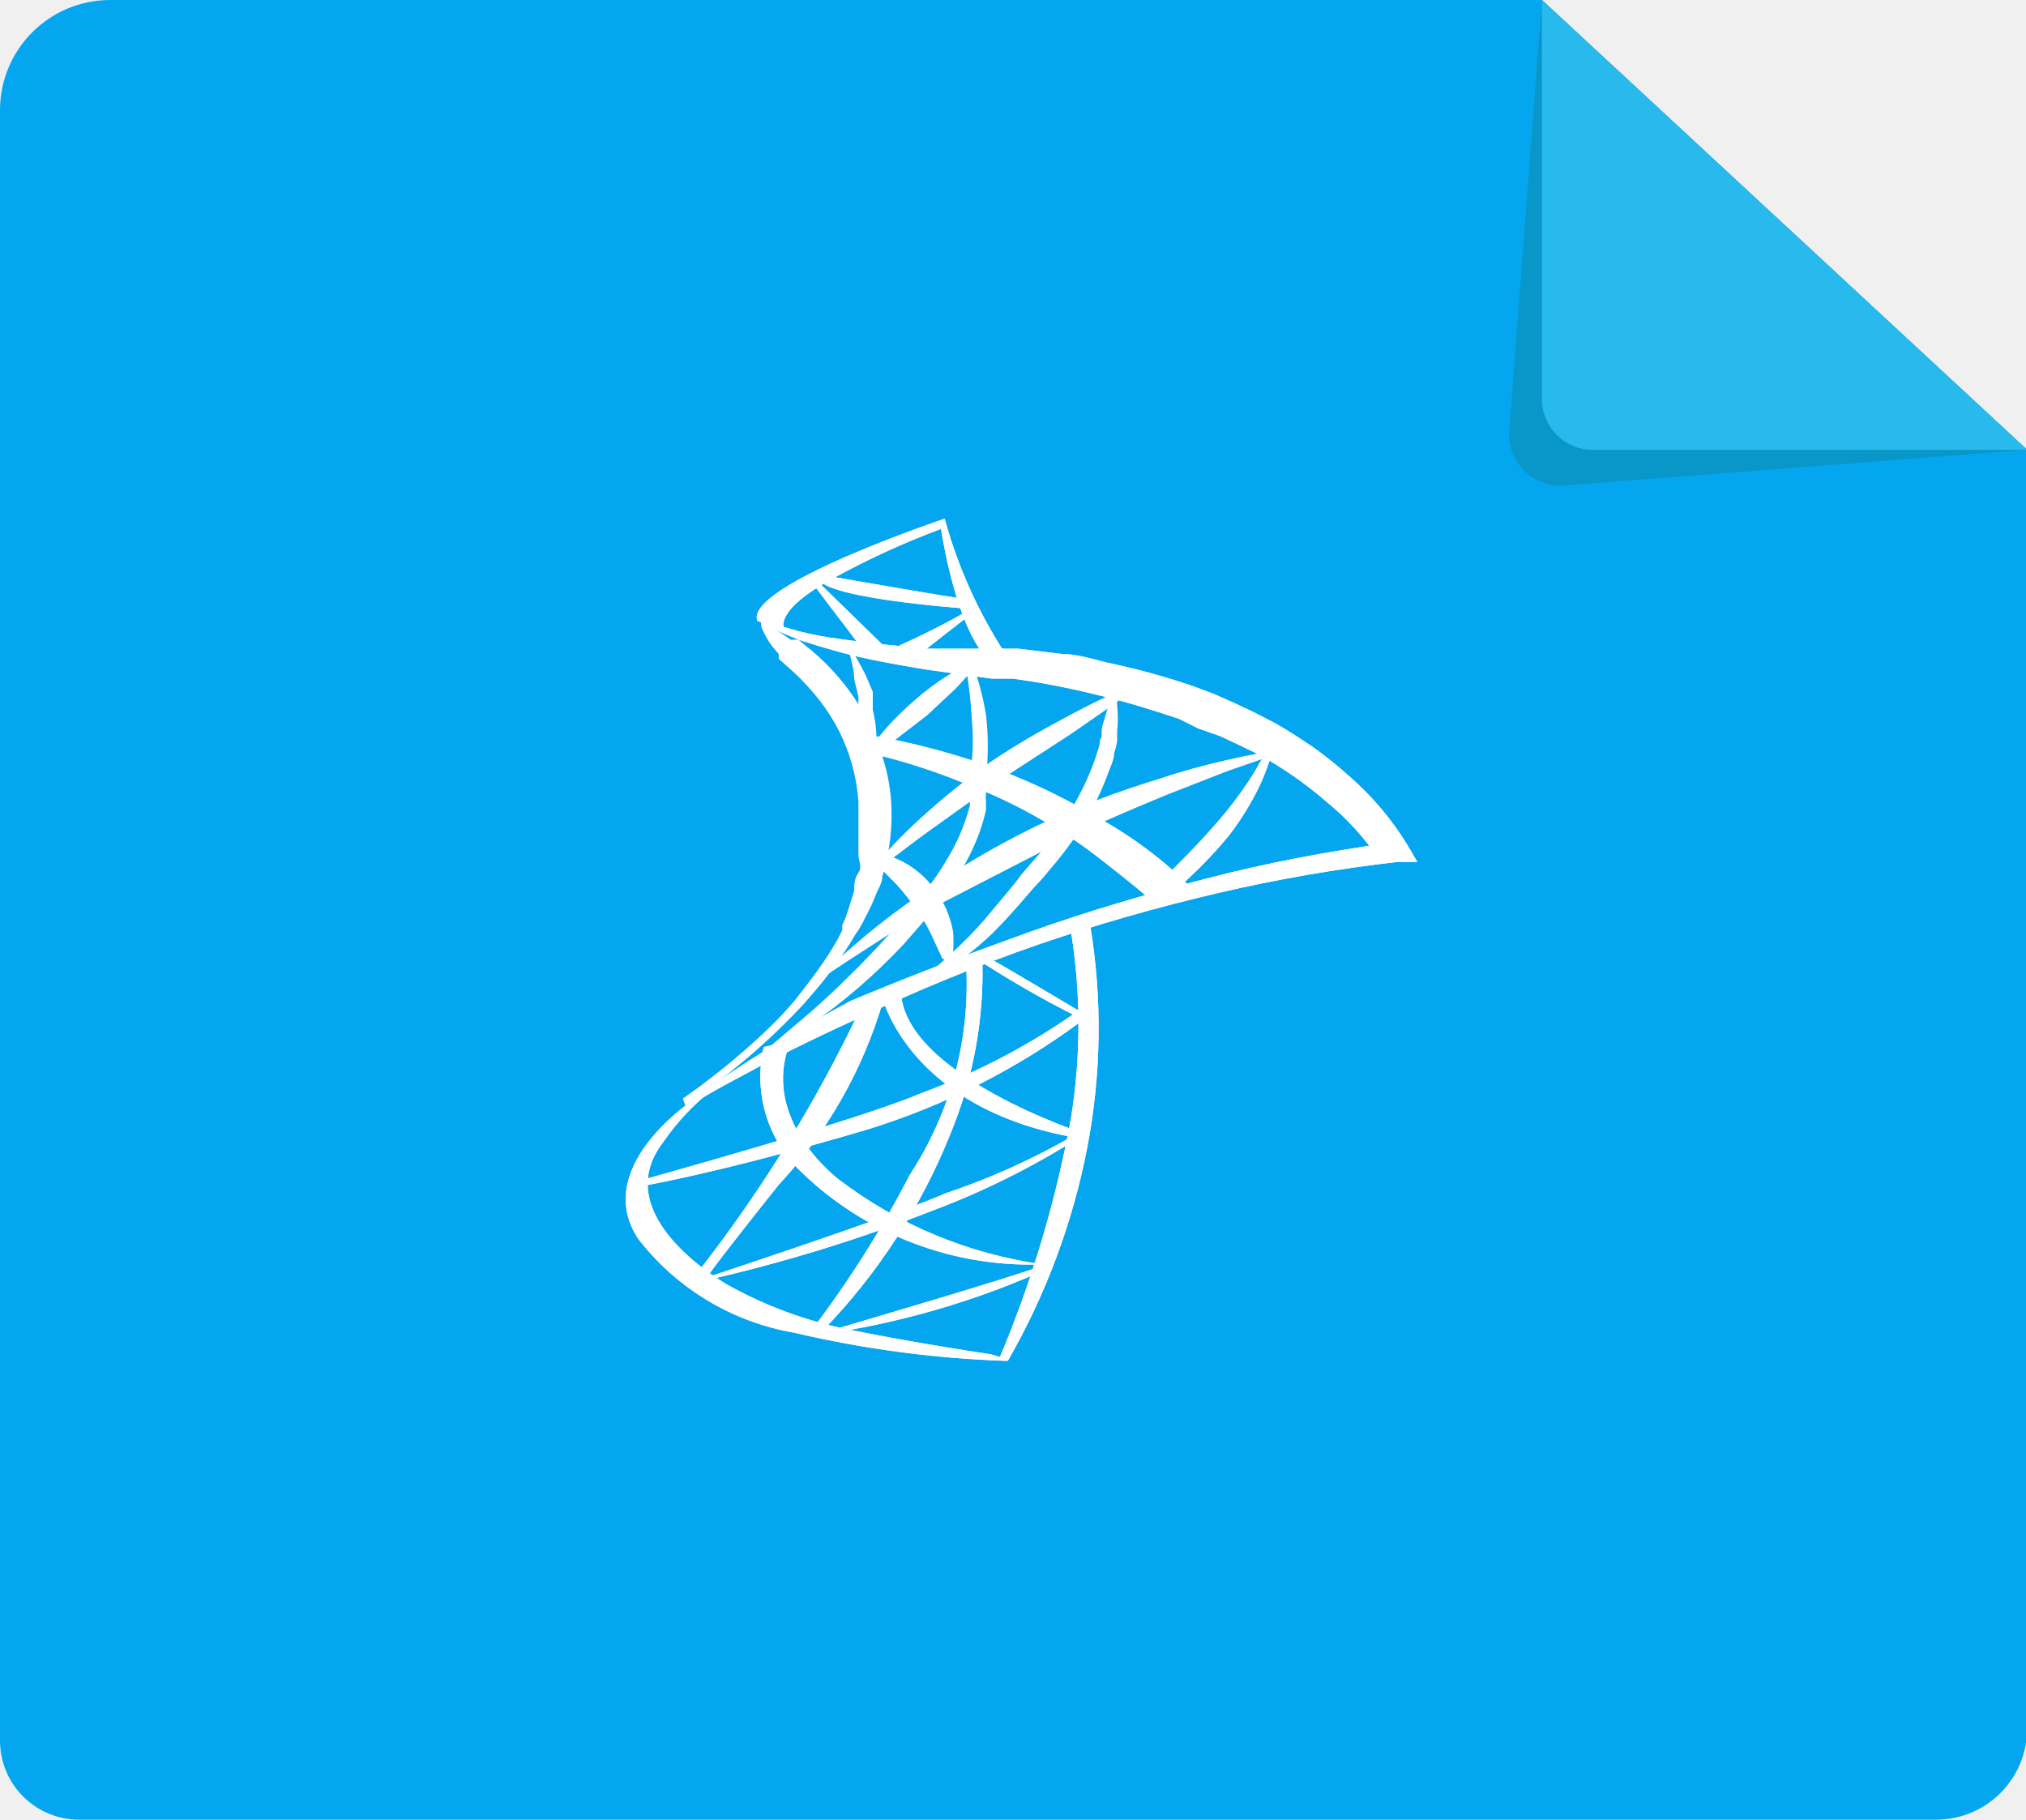
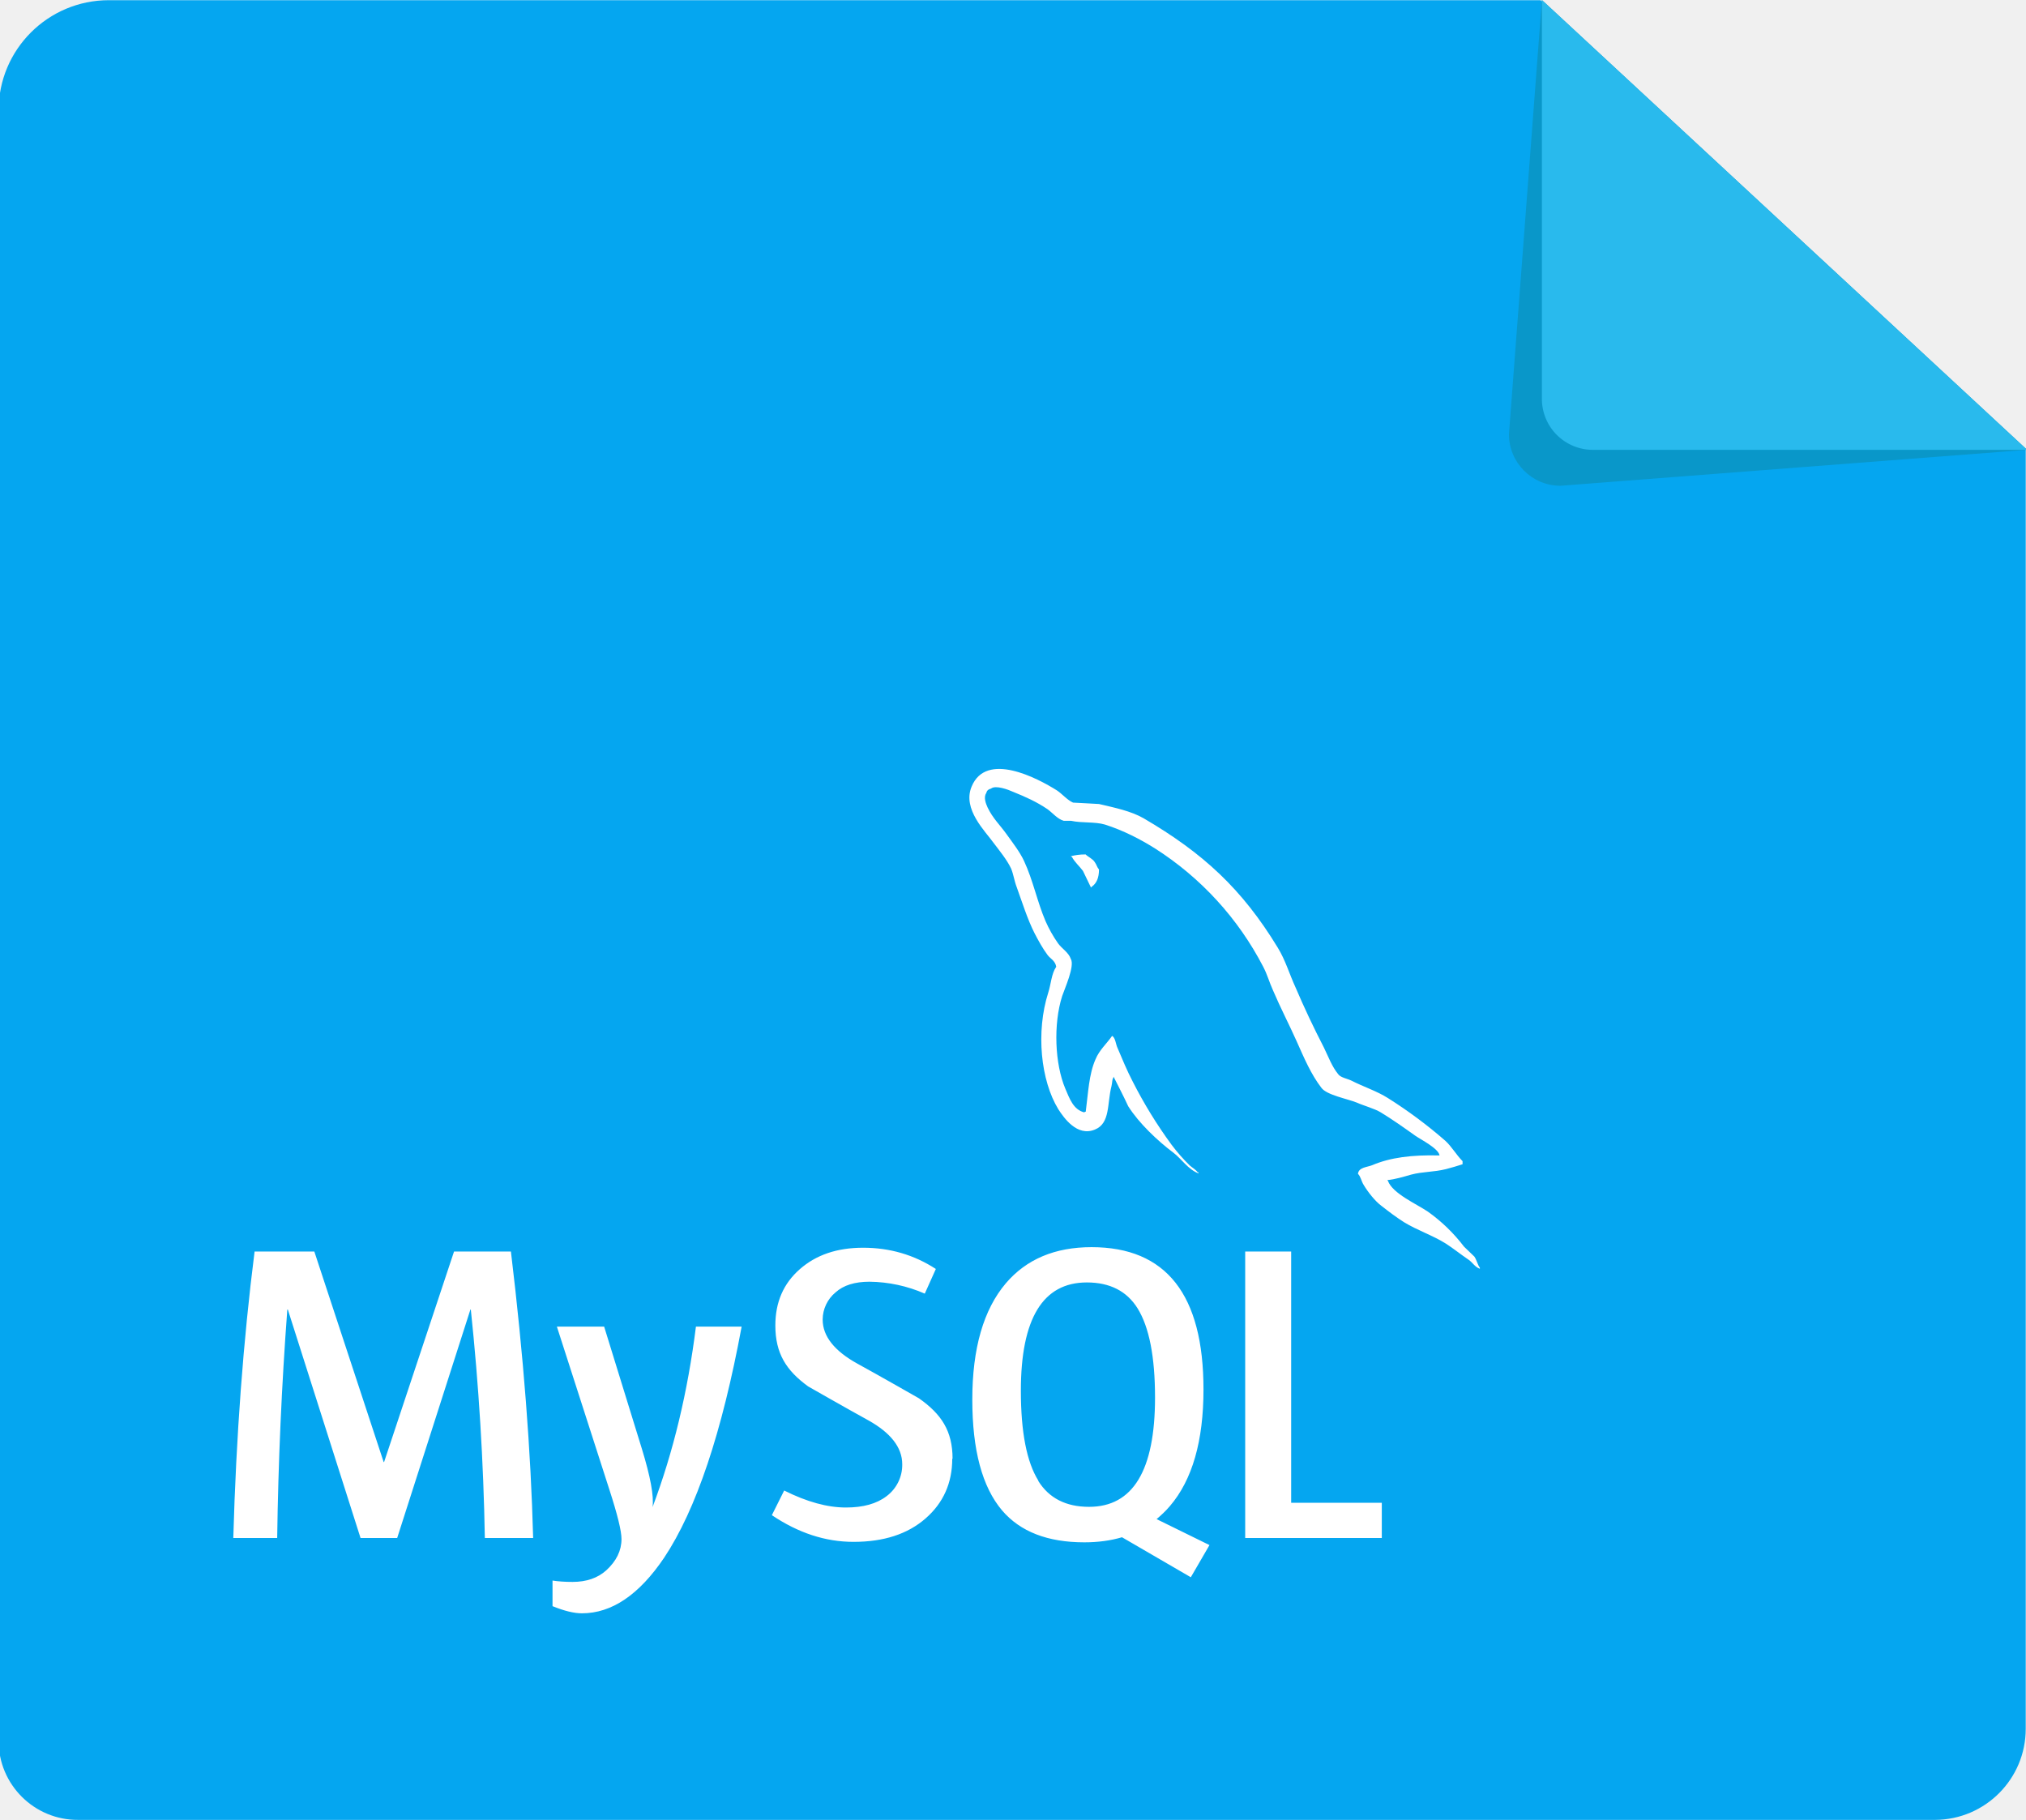
<svg xmlns="http://www.w3.org/2000/svg" t="1684316509574" class="icon" viewBox="0 0 1140 1024" version="1.1" p-id="1881" width="222.656" height="200">
-   <path d="M1089.726 1023.999h-1044.897A44.492 44.492 0 0 1 0 979.506V62.02A62.02 62.02 0 0 1 62.02 0h805.582l273.021 253.135v719.63a51.234 51.234 0 0 1-50.897 51.234z" fill="#05A6F0" p-id="1882" />
+   <path d="M 1088.944 1024.107 L 44.047 1024.107 C 19.343 1024.294 -0.783 1004.32 -0.782 979.615 L -0.782 62.128 C -0.782 27.876 26.985 0.109 61.238 0.109 L 866.819 0.109 L 1139.841 253.243 L 1139.841 972.874 C 1139.841 1001.038 1117.108 1023.922 1088.944 1024.107 Z" fill="#05A6F0" p-id="1882" />
  <path d="M878.05 273.358l262.572-20.224L867.601 0l-18.538 244.371a28.987 28.987 0 0 0 28.987 28.987z" fill="#0997C9" p-id="1883" />
  <path d="M896.589 253.135h244.034L867.601 0v224.147a28.65 28.65 0 0 0 28.987 28.987z" fill="#29BAED" p-id="1884" />
-   <path d="M388.971 618.848a845.355 845.355 0 0 1 89.659-55.615c33.706-14.157 65.053-25.954 98.76-38.088s67.413-21.909 101.119-30.673 67.413-15.168 103.816-20.224l-5.393 10.786a148.982 148.982 0 0 0-30.336-33.706 221.451 221.451 0 0 0-38.762-26.965l-10.449-5.056-10.786-5.056-12.471-4.382-10.786-5.393c-15.168-5.056-30.336-9.775-46.178-13.483a448.294 448.294 0 0 0-47.189-9.101h-11.797l-12.134-1.685-24.606-3.371c-16.179-2.697-33.706-5.73-48.537-9.775l-11.797-3.371-11.797-3.708c-3.708-1.685-7.752-3.034-11.46-5.056l-5.393-3.371-2.697-1.685h2.697l5.393 2.022 11.797 3.371a182.014 182.014 0 0 0 23.594 4.382c16.179 2.359 33.706 4.045 48.537 5.393H573.008l24.943 3.034c8.09 0 16.516 2.697 24.606 4.719a408.184 408.184 0 0 1 48.2 13.145l11.797 4.382 11.46 5.056 11.46 5.393 11.123 5.73c7.415 4.045 14.494 8.764 21.572 13.483a215.384 215.384 0 0 1 19.887 15.842 165.835 165.835 0 0 1 33.706 39.436l5.73 9.775h-11.123a879.398 879.398 0 0 0-101.119 17.527 1042.537 1042.537 0 0 0-101.119 28.987 998.382 998.382 0 0 0-101.119 41.459c-15.842 7.078-31.684 14.831-47.189 22.583l-23.257 12.471c-7.752 4.045-15.168 8.427-22.583 12.808z" fill="#FFFFFF" p-id="1885" />
-   <path d="M385.601 622.219c11.46-9.101 22.246-18.201 33.706-27.976s20.224-20.224 29.325-31.347a202.238 202.238 0 0 0 13.145-16.516c4.045-6.067 8.09-11.797 11.46-17.864s1.685-3.034 2.359-4.719V518.741l2.022-4.719a29.662 29.662 0 0 0 1.685-5.056c0-3.371 2.359-6.404 3.371-9.775s1.685-6.741 2.359-10.112 0-7.078 1.685-10.449 0-6.741 0-10.112a25.617 25.617 0 0 0 0-5.056v-5.056a51.571 51.571 0 0 0 0-10.112 120.332 120.332 0 0 0-12.808-38.425 181.677 181.677 0 0 0-11.123-16.853 199.542 199.542 0 0 0-13.82-15.168l-3.708-3.371-5.393-3.708-1.685-3.708-3.708-4.382a40.111 40.111 0 0 1-6.067-9.775 33.706 33.706 0 0 1 0-6.067 9.438 9.438 0 0 1 0-3.034 3.708 3.708 0 0 0 0 2.697v2.022l3.708 3.371 8.09 6.067 4.045 3.034h2.022l2.359 1.685h1.685l4.045 3.708a142.915 142.915 0 0 1 15.505 16.516 165.835 165.835 0 0 1 12.471 18.876 124.713 124.713 0 0 1 8.764 20.898 103.816 103.816 0 0 1 4.382 22.246 109.546 109.546 0 0 1-4.382 44.492c0 3.708-2.022 7.078-3.371 10.786l-4.382 10.112s-1.685 3.034-2.697 4.719l-2.359 4.719v2.359a36.74 36.74 0 0 0-2.697 5.056c-4.045 6.067-8.09 12.134-12.471 17.864s-9.101 11.123-13.82 16.516a400.094 400.094 0 0 1-65.053 56.627z" fill="#FFFFFF" p-id="1886" />
-   <path d="M646.488 505.595c-6.067-5.393-12.808-10.786-19.213-15.842s-12.808-10.112-19.55-14.831l-10.449-7.078-10.449-6.067a286.504 286.504 0 0 0-44.829-21.235 340.097 340.097 0 0 0-47.526-15.505c-16.179-4.382-14.831-13.145 2.022-10.112a416.273 416.273 0 0 1 49.885 12.808 347.512 347.512 0 0 1 47.863 19.55l11.797 6.067 11.123 6.404a246.393 246.393 0 0 1 22.246 13.82 241.337 241.337 0 0 1 20.561 16.179l9.438 9.101" fill="#FFFFFF" p-id="1887" />
-   <path d="M545.369 368.41a153.364 153.364 0 0 1 8.764 33.706 158.083 158.083 0 0 1 0 35.729 41.122 41.122 0 0 1 0 8.764 19.887 19.887 0 0 1 0 4.382v4.382a101.119 101.119 0 0 1-5.393 17.19 120.669 120.669 0 0 1-8.09 16.179c-3.034 5.056-6.404 10.112-9.775 14.831l-11.123 13.82-11.46 13.145a347.512 347.512 0 0 1-25.28 24.606 343.468 343.468 0 0 1-27.976 21.572c-4.719 3.371-9.438 6.741-14.494 9.775l-7.415 4.719-7.415 4.382 6.741-5.393 6.741-5.393 13.483-11.46c8.764-7.415 17.19-15.168 25.617-22.92s16.179-16.516 23.932-24.943l5.73-6.741 5.73-6.404 10.786-13.483 9.438-14.157c2.697-5.056 5.393-9.775 7.752-15.168a124.039 124.039 0 0 0 5.056-15.842 17.864 17.864 0 0 0 0-4.045v-4.382-8.427a190.441 190.441 0 0 0 0-33.706 238.304 238.304 0 0 0-4.382-33.706z m81.232 15.168V397.398a98.76 98.76 0 0 1 0 13.82V420.992a119.995 119.995 0 0 1-4.382 13.145 155.386 155.386 0 0 1-12.134 24.943 208.979 208.979 0 0 1-15.842 22.583l-8.764 10.449-4.382 4.719-4.382 5.056-8.764 10.112-4.719 5.056-4.719 5.056a174.262 174.262 0 0 1-20.898 17.527l-11.123 7.752-5.73 3.371-6.067 3.371 5.393-4.045 5.056-4.382 10.112-9.101a245.045 245.045 0 0 0 18.538-18.876l17.19-20.561 4.045-5.393 4.382-5.056 8.764-10.112c5.393-7.078 10.449-14.157 15.168-21.572a168.532 168.532 0 0 0 11.46-23.594 78.199 78.199 0 0 0 4.382-12.471l2.022-6.404v-4.719c0-4.382 2.359-8.764 3.034-13.145a35.729 35.729 0 0 0 0-6.404 12.134 12.134 0 0 0 0-3.371z m91.681 28.313a126.736 126.736 0 0 1-10.449 30.673 129.769 129.769 0 0 1-17.527 27.302 242.012 242.012 0 0 1-21.909 23.594c-3.708 3.708-7.752 7.078-11.797 10.449l-6.741 4.719a46.178 46.178 0 0 1-6.741 4.382 46.178 46.178 0 0 1 4.382-6.741l4.719-6.404a125.725 125.725 0 0 1 10.786-12.134c7.415-7.415 14.831-14.831 21.572-22.92a191.452 191.452 0 0 0 18.538-24.943c3.034-4.382 5.393-9.101 8.09-13.82s4.719-9.438 7.078-14.157z" fill="#FFFFFF" p-id="1888" />
-   <path d="M459.417 551.773A420.318 420.318 0 0 1 518.066 505.595a523.122 523.122 0 0 1 134.825-67.413 423.015 423.015 0 0 1 73.48-17.19c-23.932 7.415-47.526 15.505-70.783 24.606s-45.841 18.876-67.413 29.662-44.155 22.92-65.39 35.729-42.133 26.628-62.694 41.122z m25.954-56.29l7.752-9.438 8.427-8.764 17.864-16.853a469.529 469.529 0 0 1 38.088-30.336c13.483-9.438 27.302-17.864 41.459-25.954 7.078-3.708 14.157-7.752 21.572-11.123l11.123-5.056 11.46-4.719-10.112 7.078-10.112 6.741-19.887 13.82c-13.483 8.764-26.628 17.864-39.773 27.302l-39.099 27.976-19.213 14.831-9.775 7.078-9.775 7.415z m0-67.413l3.034-4.719a49.548 49.548 0 0 1 3.371-4.382l7.415-8.764a172.239 172.239 0 0 1 16.179-15.168c5.73-5.056 11.46-9.438 17.527-13.82l9.775-5.73 4.719-2.697 5.056-2.697a49.548 49.548 0 0 1-3.371 4.382l-4.045 4.382-7.752 7.752-16.179 14.831c-5.73 4.719-11.46 9.438-17.527 13.82l-8.764 6.741-4.719 3.034-4.719 3.034z" fill="#FFFFFF" p-id="1889" />
-   <path d="M476.608 362.006a94.715 94.715 0 0 1 9.775 18.201c0 3.034 2.697 6.404 3.708 9.438V394.701a27.976 27.976 0 0 1 0 5.056 72.132 72.132 0 0 1 2.022 20.898 33.706 33.706 0 0 1 0 10.112 57.638 57.638 0 0 1-3.034 10.112v-20.224a189.43 189.43 0 0 0-3.034-19.213v-5.056-4.719c0-3.371 0-6.404-2.359-9.775s-3.034-13.145-4.382-19.887z m12.471 119.658h10.786a59.66 59.66 0 0 1 10.449 5.056 55.615 55.615 0 0 1 16.179 15.842 56.964 56.964 0 0 1 9.775 33.706v11.123l-2.022-5.056-3.371-3.034c0-3.371-2.359-6.404-4.045-9.775a109.546 109.546 0 0 0-9.438-17.527 106.512 106.512 0 0 0-12.471-15.168 77.188 77.188 0 0 0-7.752-7.078 21.909 21.909 0 0 0-4.045-3.708l-4.045-3.371z m-101.119 138.87s-55.278 37.414-28.65 76.85a141.23 141.23 0 0 0 87.636 52.582 611.096 611.096 0 0 0 119.32 15.842s5.056 0-8.764-3.708c0 0-39.436-5.73-79.547-13.82a235.944 235.944 0 0 1-67.413-24.606s-70.109-38.425-37.414-80.895a132.803 132.803 0 0 1 28.313-29.999" fill="#FFFFFF" p-id="1890" />
-   <path d="M561.885 765.471a644.802 644.802 0 0 0 40.785-136.511 329.985 329.985 0 0 0 0-104.49l10.786-3.708a355.602 355.602 0 0 1-1.685 125.051 389.308 389.308 0 0 1-44.492 119.658" fill="#FFFFFF" p-id="1891" />
-   <path d="M566.267 765.471h-4.045m-202.238-101.119s122.354-33.706 158.42-49.211a380.545 380.545 0 0 0 89.996-47.526v7.078a400.094 400.094 0 0 1-120.669 61.008s-71.457 21.572-127.747 32.021z" fill="#FFFFFF" p-id="1892" />
-   <path d="M393.69 714.574a786.706 786.706 0 0 0 89.322-144.6l13.82-6.404A259.202 259.202 0 0 1 438.182 666.711s-31.347 39.099-40.111 51.571z m149.993-170.891a195.16 195.16 0 0 1-31.684 117.298 596.939 596.939 0 0 1-55.615 87.974h6.404a341.108 341.108 0 0 0 72.132-111.231 237.967 237.967 0 0 0 17.864-96.737z m-77.188 205.272s106.849-31.347 116.961-35.729v3.371a471.889 471.889 0 0 1-116.961 33.706z" fill="#FFFFFF" p-id="1893" />
-   <path d="M587.164 711.541A244.708 244.708 0 0 1 471.889 663.678s-45.166-33.706-26.965-77.862l-15.168 3.371a73.817 73.817 0 0 0 21.235 70.446 185.385 185.385 0 0 0 134.825 51.908z m-90.333-149.319S512.336 624.579 606.714 640.42l4.719-2.022s-104.49-33.706-104.49-81.569z" fill="#FFFFFF" p-id="1894" />
-   <path d="M399.42 718.282s108.197-35.729 132.803-46.852a394.364 394.364 0 0 0 77.525-35.729L606.714 640.42a444.25 444.25 0 0 1-81.906 40.785 891.196 891.196 0 0 1-128.421 39.436z m154.375-175.947a567.952 567.952 0 0 0 60.334 33.706V573.008s-52.582-31.347-57.301-33.706z m15.842-168.532a269.651 269.651 0 0 1-38.088-81.906s-111.905 37.414-105.501 57.301l13.82 6.741h2.359s-10.786-10.112 26.291-30.336a452.339 452.339 0 0 1 61.008-27.976s8.427 58.986 28.65 75.502z" fill="#FFFFFF" p-id="1895" />
-   <path d="M456.721 327.626l27.639 36.403h13.483l-41.122-40.111z" fill="#FFFFFF" p-id="1896" />
-   <path d="M543.683 342.456s-86.962-6.067-83.255-18.538h4.382S539.301 337.063 543.683 337.063z m-23.932 23.932s25.954-20.561 26.965-20.898v-3.034a413.24 413.24 0 0 1-39.436 20.224c-6.067 1.685 14.157 3.708 14.157 3.708z" fill="#FFFFFF" p-id="1897" />
-   <path d="M388.971 618.848a845.355 845.355 0 0 1 89.659-55.615c33.706-14.157 65.053-25.954 98.76-38.088s67.413-21.909 101.119-30.673 67.413-15.168 103.816-20.224l-5.393 10.786a148.982 148.982 0 0 0-30.336-33.706 221.451 221.451 0 0 0-38.762-26.965l-10.449-5.056-10.786-5.056-12.471-4.382-10.786-5.393c-15.168-5.056-30.336-9.775-46.178-13.483a448.294 448.294 0 0 0-47.189-9.101h-11.797l-12.134-1.685-24.606-3.371c-16.179-2.697-33.706-5.73-48.537-9.775l-11.797-3.371-11.797-3.708c-3.708-1.685-7.752-3.034-11.46-5.056l-5.393-3.371-2.697-1.685h2.697l5.393 2.022 11.797 3.371a182.014 182.014 0 0 0 23.594 4.382c16.179 2.359 33.706 4.045 48.537 5.393H573.008l24.943 3.034c8.09 0 16.516 2.697 24.606 4.719a408.184 408.184 0 0 1 48.2 13.145l11.797 4.382 11.46 5.056 11.46 5.393 11.123 5.73c7.415 4.045 14.494 8.764 21.572 13.483a215.384 215.384 0 0 1 19.887 15.842 165.835 165.835 0 0 1 33.706 39.436l5.73 9.775h-11.123a879.398 879.398 0 0 0-101.119 17.527 1042.537 1042.537 0 0 0-101.119 28.987 998.382 998.382 0 0 0-101.119 41.459c-15.842 7.078-31.684 14.831-47.189 22.583l-23.257 12.471c-7.752 4.045-15.168 8.427-22.583 12.808z" fill="#FFFFFF" p-id="1898" />
-   <path d="M385.601 622.219a446.946 446.946 0 0 0 61.683-59.323c4.382-5.73 8.764-11.123 12.808-16.853a176.621 176.621 0 0 0 11.46-17.864l2.359-4.719v-2.697l2.022-4.719 1.685-5.056 3.034-9.775c0-3.371 0-6.741 2.359-10.112s0-6.741 0-10.112V450.654a105.501 105.501 0 0 0-11.123-39.773 110.22 110.22 0 0 0-10.786-16.853 144.263 144.263 0 0 0-13.483-14.831l-3.708-3.371L438.182 370.77v-2.697l-3.708-4.382a44.155 44.155 0 0 1-5.73-10.449 17.864 17.864 0 0 1 0-6.067 10.449 10.449 0 0 1 0-3.371 3.708 3.708 0 0 0 0 2.697 4.045 4.045 0 0 0 0 1.685 17.527 17.527 0 0 0 3.708 3.371l8.09 5.393 4.382 3.034h4.382l4.382 3.708A128.084 128.084 0 0 1 487.731 404.476a97.411 97.411 0 0 1 8.764 21.235 103.478 103.478 0 0 1 4.719 22.583 117.635 117.635 0 0 1-4.719 44.829c0 3.708-2.359 7.078-3.708 10.449a98.423 98.423 0 0 1-4.719 10.449s-1.685 3.034-2.359 4.719l-2.697 4.719-1.685 2.359-3.034 5.056a212.35 212.35 0 0 1-12.471 17.864c-4.382 5.73-9.101 11.123-13.82 16.516a377.848 377.848 0 0 1-31.347 29.999c-10.786 9.101-22.246 17.864-33.706 26.291z" fill="#FFFFFF" p-id="1899" />
-   <path d="M646.488 505.595c-6.067-5.393-12.808-10.786-19.213-15.842s-12.808-10.112-19.55-14.831l-10.449-7.078-10.449-6.067a286.504 286.504 0 0 0-44.829-21.235 340.097 340.097 0 0 0-47.526-15.505c-16.179-4.382-14.831-13.145 2.022-10.112a416.273 416.273 0 0 1 49.885 12.808 347.512 347.512 0 0 1 47.863 19.55l11.797 6.067 11.123 6.404a246.393 246.393 0 0 1 22.246 13.82 241.337 241.337 0 0 1 20.561 16.179l9.438 9.101" fill="#FFFFFF" p-id="1900" />
-   <path d="M545.369 368.41a168.532 168.532 0 0 1 9.438 33.706 158.757 158.757 0 0 1 0 35.729v8.764a19.887 19.887 0 0 0 0 4.719v4.382a101.119 101.119 0 0 1-5.393 17.19 120.669 120.669 0 0 1-8.09 16.179 118.646 118.646 0 0 1-10.112 15.168 142.578 142.578 0 0 1-11.123 13.82l-11.46 13.145a326.952 326.952 0 0 1-53.593 46.178l-14.494 9.438-7.752 4.719-7.415 4.045 13.145-11.123 13.483-11.46q13.145-11.123 25.28-23.257c8.427-8.09 16.179-16.516 23.932-24.943l5.73-6.741 5.393-6.404 10.786-13.483a129.095 129.095 0 0 0 9.438-14.157 109.209 109.209 0 0 0 13.145-30.673v-4.045-4.045a73.143 73.143 0 0 0 0-8.427 163.476 163.476 0 0 0 1.685-33.706 248.079 248.079 0 0 0-3.708-33.706z m81.232 15.168a47.189 47.189 0 0 1 2.022 13.82 63.368 63.368 0 0 1 0 13.82v5.73a39.436 39.436 0 0 1-1.685 6.741c0 4.382-2.697 8.764-4.045 13.145a174.262 174.262 0 0 1-12.134 25.28 204.935 204.935 0 0 1-15.842 22.246l-8.764 10.449-4.719 5.056-4.382 5.056c-5.73 6.741-11.797 13.483-18.201 19.887a172.239 172.239 0 0 1-21.235 17.527 134.825 134.825 0 0 1-11.46 7.752 131.455 131.455 0 0 1-11.797 6.404c6.741-5.73 13.82-11.797 20.224-17.864a245.045 245.045 0 0 0 18.201-19.213c5.73-6.741 11.46-13.483 16.853-20.561a61.683 61.683 0 0 0 4.382-5.393l4.382-5.056 8.427-10.112a178.981 178.981 0 0 0 15.168-21.572 150.667 150.667 0 0 0 11.797-23.257c1.685-4.045 3.034-8.09 4.382-12.471s0-4.045 1.685-6.067v-3.034c0-4.045 2.359-8.427 3.371-12.808s2.022-8.427 3.034-13.145z m91.681 28.313a114.264 114.264 0 0 1-9.775 31.01 157.409 157.409 0 0 1-17.19 27.639 245.382 245.382 0 0 1-22.246 23.594 123.028 123.028 0 0 1-12.134 10.449l-6.741 4.382a29.662 29.662 0 0 1-7.078 4.045l4.045-7.415a81.906 81.906 0 0 1 4.719-6.741 89.996 89.996 0 0 1 10.449-12.134c7.415-7.415 14.494-14.831 21.572-22.92a226.507 226.507 0 0 0 18.876-24.606c5.73-8.764 10.449-18.201 15.505-27.639z" fill="#FFFFFF" p-id="1901" />
-   <path d="M459.417 551.773c4.382-4.719 9.101-9.101 13.483-13.145l14.494-12.471c9.438-7.752 19.55-15.505 29.999-22.583a484.697 484.697 0 0 1 65.053-38.425 498.18 498.18 0 0 1 70.109-26.965 348.524 348.524 0 0 1 36.74-10.112l18.201-3.708 18.876-2.697-17.864 6.067-17.527 6.067-33.706 13.145c-22.92 9.438-45.841 19.213-67.413 30.336l-65.39 33.706c-10.449 6.067-21.235 12.808-31.684 19.55s-20.898 13.483-31.347 20.561z m25.954-56.29a285.628 285.628 0 0 1 33.369-35.729 409.869 409.869 0 0 1 38.088-30.673 443.238 443.238 0 0 1 41.459-24.606c7.415-4.045 14.494-7.415 21.909-10.786l11.46-5.056 11.46-4.382-19.887 14.494-19.887 13.82-39.436 25.617-39.099 27.976-19.55 14.157-9.775 7.078-10.112 7.078z m0-67.413a36.74 36.74 0 0 1 2.697-5.056 23.932 23.932 0 0 0 3.371-4.719l7.078-8.427a179.318 179.318 0 0 1 16.179-15.842 145.611 145.611 0 0 1 17.864-13.483l9.775-5.73 5.056-2.359 5.056-2.359a23.932 23.932 0 0 1-3.371 4.719l-3.708 4.382-7.415 8.09-16.179 15.168-17.527 13.483-9.101 6.404-4.719 3.034-5.056 2.697z" fill="#FFFFFF" p-id="1902" />
-   <path d="M476.608 362.006a137.185 137.185 0 0 1 10.449 17.864l4.045 9.438V399.42a73.48 73.48 0 0 1 2.022 20.898 51.908 51.908 0 0 1-1.685 10.449 61.346 61.346 0 0 1-3.708 10.112c0-3.708 0-7.078-1.685-10.112v-10.112a189.43 189.43 0 0 0-3.034-19.213v-4.719-4.719l-2.359-9.775c0-6.741-2.697-13.145-3.708-20.224z m12.471 119.658h11.123a49.211 49.211 0 0 1 10.449 4.719 55.278 55.278 0 0 1 16.853 16.179 57.301 57.301 0 0 1 8.764 21.572 65.39 65.39 0 0 1 0 11.46v5.73a31.684 31.684 0 0 1 0 5.393 33.706 33.706 0 0 1-2.359-5.056l-3.708-2.359-4.382-9.438a106.175 106.175 0 0 0-9.438-17.19 170.891 170.891 0 0 0-12.134-15.168l-7.415-7.415-3.708-3.708-4.045-3.708z m-101.119 138.87s-55.278 37.414-28.65 76.85a141.23 141.23 0 0 0 87.636 52.582 611.096 611.096 0 0 0 119.32 15.842s5.056 0-8.764-3.708c0 0-39.436-5.73-79.547-13.82a235.944 235.944 0 0 1-67.413-24.606s-70.109-38.425-37.414-80.895a132.803 132.803 0 0 1 28.313-29.999" fill="#FFFFFF" p-id="1903" />
-   <path d="M561.885 765.471a644.802 644.802 0 0 0 40.785-136.511 329.985 329.985 0 0 0 0-104.49l10.786-3.708a355.602 355.602 0 0 1-1.685 125.051 389.308 389.308 0 0 1-44.492 119.658" fill="#FFFFFF" p-id="1904" />
-   <path d="M566.267 765.471h-4.045m-202.238-101.119s122.354-33.706 158.42-49.211a380.545 380.545 0 0 0 89.996-47.526v7.078a400.094 400.094 0 0 1-120.669 61.008s-71.457 21.572-127.747 32.021z" fill="#FFFFFF" p-id="1905" />
-   <path d="M393.69 714.574a786.706 786.706 0 0 0 89.322-144.6l13.82-6.404A259.202 259.202 0 0 1 438.182 666.711s-31.347 39.099-40.111 51.571z m149.993-170.891a195.16 195.16 0 0 1-31.684 117.298 596.939 596.939 0 0 1-55.615 87.974h6.404a341.108 341.108 0 0 0 72.132-111.231 237.967 237.967 0 0 0 17.864-96.737z m-77.188 205.272s106.849-31.347 116.961-35.729v3.371a471.889 471.889 0 0 1-116.961 33.706z" fill="#FFFFFF" p-id="1906" />
-   <path d="M587.164 711.541A244.708 244.708 0 0 1 471.889 663.678s-45.166-33.706-26.965-77.862l-15.168 3.371a73.817 73.817 0 0 0 21.235 70.446 185.385 185.385 0 0 0 134.825 51.908z m-90.333-149.319S512.336 624.579 606.714 640.42l4.719-2.022s-104.49-33.706-104.49-81.569z" fill="#FFFFFF" p-id="1907" />
-   <path d="M399.42 718.282s108.197-35.729 132.803-46.852a394.364 394.364 0 0 0 77.525-35.729L606.714 640.42a444.25 444.25 0 0 1-81.906 40.785 891.196 891.196 0 0 1-128.421 39.436z m154.375-175.947a567.952 567.952 0 0 0 60.334 33.706V573.008s-52.582-31.347-57.301-33.706z m15.842-168.532a269.651 269.651 0 0 1-38.088-81.906s-111.905 37.414-105.501 57.301l13.82 6.741h2.359s-10.786-10.112 26.291-30.336a452.339 452.339 0 0 1 61.008-27.976s8.427 58.986 28.65 75.502z" fill="#FFFFFF" p-id="1908" />
-   <path d="M456.721 327.626l27.639 36.403h13.483l-41.122-40.111z" fill="#FFFFFF" p-id="1909" />
-   <path d="M543.683 342.456s-86.962-6.067-83.255-18.538h4.382S539.301 337.063 543.683 337.063z m-23.932 23.932s25.954-20.561 26.965-20.898v-3.034a413.24 413.24 0 0 1-39.436 20.224c-6.067 1.685 14.157 3.708 14.157 3.708z" fill="#FFFFFF" p-id="1910" />
+   <g style="" transform="matrix(0.684984, 0, 0, 0.683348, 281.5551, 238.5532)">
+     <path d="M 480.551 354.519 C 475.644 354.519 472.316 355.116 468.86 355.927 L 468.86 356.482 L 469.458 356.482 C 471.762 360.919 475.687 364.162 478.588 368.13 C 480.892 372.695 482.855 377.26 485.159 381.783 L 485.756 381.143 C 489.767 378.327 491.73 373.804 491.73 366.935 C 490.023 364.93 489.767 362.924 488.316 360.962 C 486.61 358.103 482.94 356.695 480.636 354.434 L 480.551 354.519 Z M 26.791 917.463 L -12.761 917.463 C -13.873 854.606 -17.717 791.826 -24.281 729.303 L -24.622 729.303 L -84.782 917.463 L -114.862 917.463 L -174.596 729.303 L -175.022 729.303 C -179.694 791.925 -182.469 854.673 -183.342 917.463 L -219.396 917.463 C -217.049 833.58 -211.204 754.903 -201.902 681.516 L -152.836 681.516 L -95.876 854.914 L -95.534 854.914 L -38.062 681.516 L 8.658 681.516 C 18.983 767.49 25.042 846.21 26.919 917.463 L 26.791 917.463 Z M 198.183 743.383 C 182.055 830.636 160.807 894.124 134.524 933.676 C 113.959 964.226 91.431 979.458 66.983 979.458 C 60.455 979.458 52.476 977.495 42.834 973.57 L 42.834 952.492 C 47.527 953.218 53.074 953.602 59.303 953.602 C 70.738 953.602 79.911 950.402 86.908 944.13 C 95.314 936.45 99.495 927.831 99.495 918.316 C 99.495 911.703 96.21 898.263 89.682 878.039 L 46.418 743.383 L 85.244 743.383 L 116.263 844.076 C 123.26 866.946 126.204 882.903 125.01 891.991 C 142.076 846.594 153.938 796.972 160.636 743.383 L 198.183 743.383 Z M 724.05 917.463 L 611.836 917.463 L 611.836 681.516 L 649.596 681.516 L 649.596 888.45 L 724.05 888.45 L 724.05 917.463 Z M 582.396 923.223 L 539.047 901.89 C 542.887 898.647 546.599 895.148 549.927 891.223 C 568.402 869.634 577.575 837.548 577.575 795.095 C 577.575 717.015 546.94 677.932 485.628 677.932 C 455.591 677.932 432.124 687.831 415.228 707.671 C 396.882 729.346 387.666 761.26 387.666 803.458 C 387.666 844.93 395.772 875.394 412.156 894.764 C 427.09 912.258 449.575 921.004 479.698 921.004 C 490.962 921.004 501.287 919.596 510.631 916.823 L 567.164 949.762 L 582.524 923.223 L 582.396 923.223 Z M 441.938 870.231 C 432.338 854.871 427.559 830.124 427.559 796.162 C 427.559 736.727 445.65 706.988 481.746 706.988 C 500.647 706.988 514.599 714.114 523.431 728.322 C 532.988 743.767 537.767 768.258 537.767 801.836 C 537.767 861.74 519.676 891.778 483.58 891.778 C 464.594 891.778 450.727 884.652 441.852 870.444 L 441.938 870.231 Z M 371.196 852.098 C 371.196 872.151 363.858 888.62 349.18 901.42 C 334.503 914.22 314.919 920.62 290.13 920.62 C 266.962 920.62 244.732 913.282 223.015 898.647 L 233.127 878.338 C 251.815 887.724 268.668 892.332 283.9 892.332 C 298.066 892.332 309.202 889.218 317.308 882.946 C 325.527 876.75 330.285 866.996 330.108 856.706 C 330.108 842.626 320.295 830.679 302.46 820.652 C 285.906 811.564 252.839 792.62 252.839 792.62 C 234.834 779.522 225.874 765.484 225.874 742.402 C 225.874 723.202 232.572 707.842 245.927 696.108 C 259.367 684.247 276.647 678.402 297.98 678.402 C 319.826 678.402 339.794 684.204 357.714 695.895 L 348.626 716.204 C 334.307 709.914 318.867 706.577 303.228 706.391 C 291.154 706.391 281.81 709.292 275.324 715.18 C 268.662 720.699 264.787 728.886 264.743 737.538 C 264.743 751.532 274.727 763.564 293.159 773.804 C 309.927 782.978 343.804 802.391 343.804 802.391 C 362.279 815.404 371.452 829.271 371.452 852.226 L 371.196 852.098 Z M 771.495 602.412 C 748.668 601.815 730.962 604.119 716.156 610.434 C 711.89 612.14 705.063 612.14 704.466 617.559 C 706.812 619.82 707.154 623.532 709.159 626.69 C 712.572 632.407 718.46 640.044 723.922 644.055 C 729.895 648.748 735.868 653.271 742.14 657.282 C 753.234 664.108 765.82 668.162 776.7 675.031 C 782.887 679.042 789.202 684.119 795.474 688.386 C 798.588 690.519 800.594 694.359 804.604 695.724 L 804.604 694.871 C 802.642 692.311 802.044 688.599 800.124 685.74 C 797.266 682.882 794.407 680.322 791.591 677.506 C 783.214 666.466 773.217 656.757 761.938 648.706 C 752.807 642.476 732.839 633.772 729.084 623.319 L 728.53 622.722 C 734.759 622.167 742.183 619.906 748.156 618.199 C 757.842 615.639 766.716 616.194 776.743 613.676 C 781.266 612.524 785.831 611.116 790.396 609.666 L 790.396 607.106 C 785.276 601.986 781.436 595.031 776.146 590.252 C 761.378 577.344 745.63 565.604 729.042 555.138 C 720.082 549.42 708.732 545.751 699.303 540.887 C 695.89 539.18 690.172 538.327 688.21 535.468 C 683.09 529.239 680.103 520.962 676.476 513.538 C 668.098 497.285 660.314 480.734 653.138 463.916 C 648.018 452.738 644.903 441.602 638.631 431.362 C 609.191 382.85 577.319 353.452 528.295 324.695 C 517.756 318.722 505.127 316.162 491.772 313.004 C 484.647 312.663 477.522 312.151 470.439 311.852 C 465.746 309.847 461.223 304.428 457.212 301.826 C 440.999 291.586 399.015 269.399 387.068 298.754 C 379.388 317.271 398.46 335.532 405.074 344.919 C 409.98 351.447 416.167 358.914 419.58 366.252 C 421.586 371.202 422.14 376.279 424.146 381.442 C 428.668 393.986 432.978 407.98 438.951 419.714 C 442.066 425.687 445.479 431.959 449.49 437.335 C 451.794 440.45 455.719 441.9 456.615 447.02 C 452.604 452.823 452.348 461.271 450.044 468.354 C 439.804 500.652 443.815 540.588 458.322 564.354 C 462.887 571.436 473.767 587.138 488.316 581.122 C 501.116 576.002 498.3 559.788 501.97 545.495 C 502.823 542.082 502.268 539.82 504.018 537.516 L 504.018 538.156 C 508.028 546.178 512.039 553.815 515.708 561.836 C 524.498 575.831 539.858 590.338 552.7 600.023 C 559.527 605.143 564.946 614.018 573.479 617.175 L 573.479 616.322 L 572.839 616.322 C 571.004 613.847 568.572 612.652 566.268 610.647 C 560.859 605.351 555.866 599.645 551.335 593.58 C 539.314 577.154 528.654 559.774 519.463 541.612 C 514.77 532.652 510.844 523.01 507.09 514.178 C 505.383 510.764 505.383 505.644 502.524 503.938 C 498.258 510.167 491.986 515.586 488.871 523.266 C 483.452 535.554 482.898 550.658 480.85 566.359 C 479.698 566.658 480.252 566.359 479.698 566.956 C 470.567 564.738 467.452 555.266 464.039 547.33 C 455.506 527.063 454.098 494.508 461.479 471.17 C 463.484 465.196 472.018 446.338 468.604 440.62 C 466.812 435.202 461.18 432.087 458.066 427.692 C 454.059 421.972 450.629 415.87 447.826 409.474 C 440.999 393.516 437.586 375.852 430.162 359.895 C 426.748 352.514 420.775 344.791 415.911 338.007 C 410.492 330.327 404.519 324.908 400.21 315.82 C 398.802 312.706 396.796 307.543 399.058 304.13 C 399.655 301.826 400.85 300.93 403.068 300.29 C 406.823 297.218 417.362 301.228 421.074 302.935 C 431.612 307.202 440.487 311.212 449.319 317.186 C 453.33 320.002 457.639 325.42 462.759 326.828 L 468.732 326.828 C 477.863 328.834 488.146 327.426 496.679 329.943 C 511.826 334.807 525.479 341.89 537.724 349.57 C 575.456 373.673 606.146 407.321 626.684 447.106 C 630.098 453.676 631.591 459.692 634.706 466.519 C 640.679 480.599 648.06 494.807 654.119 508.418 C 660.092 521.858 665.852 535.554 674.428 546.69 C 678.695 552.663 695.847 555.778 703.527 558.892 C 709.202 561.452 718.034 563.799 723.154 566.914 C 732.967 572.887 742.524 579.714 751.74 586.284 C 756.434 589.527 770.642 596.652 771.495 602.412 L 771.495 602.412 Z" p-id="8403" style="fill: rgb(255, 255, 255);" />
+   </g>
</svg>
